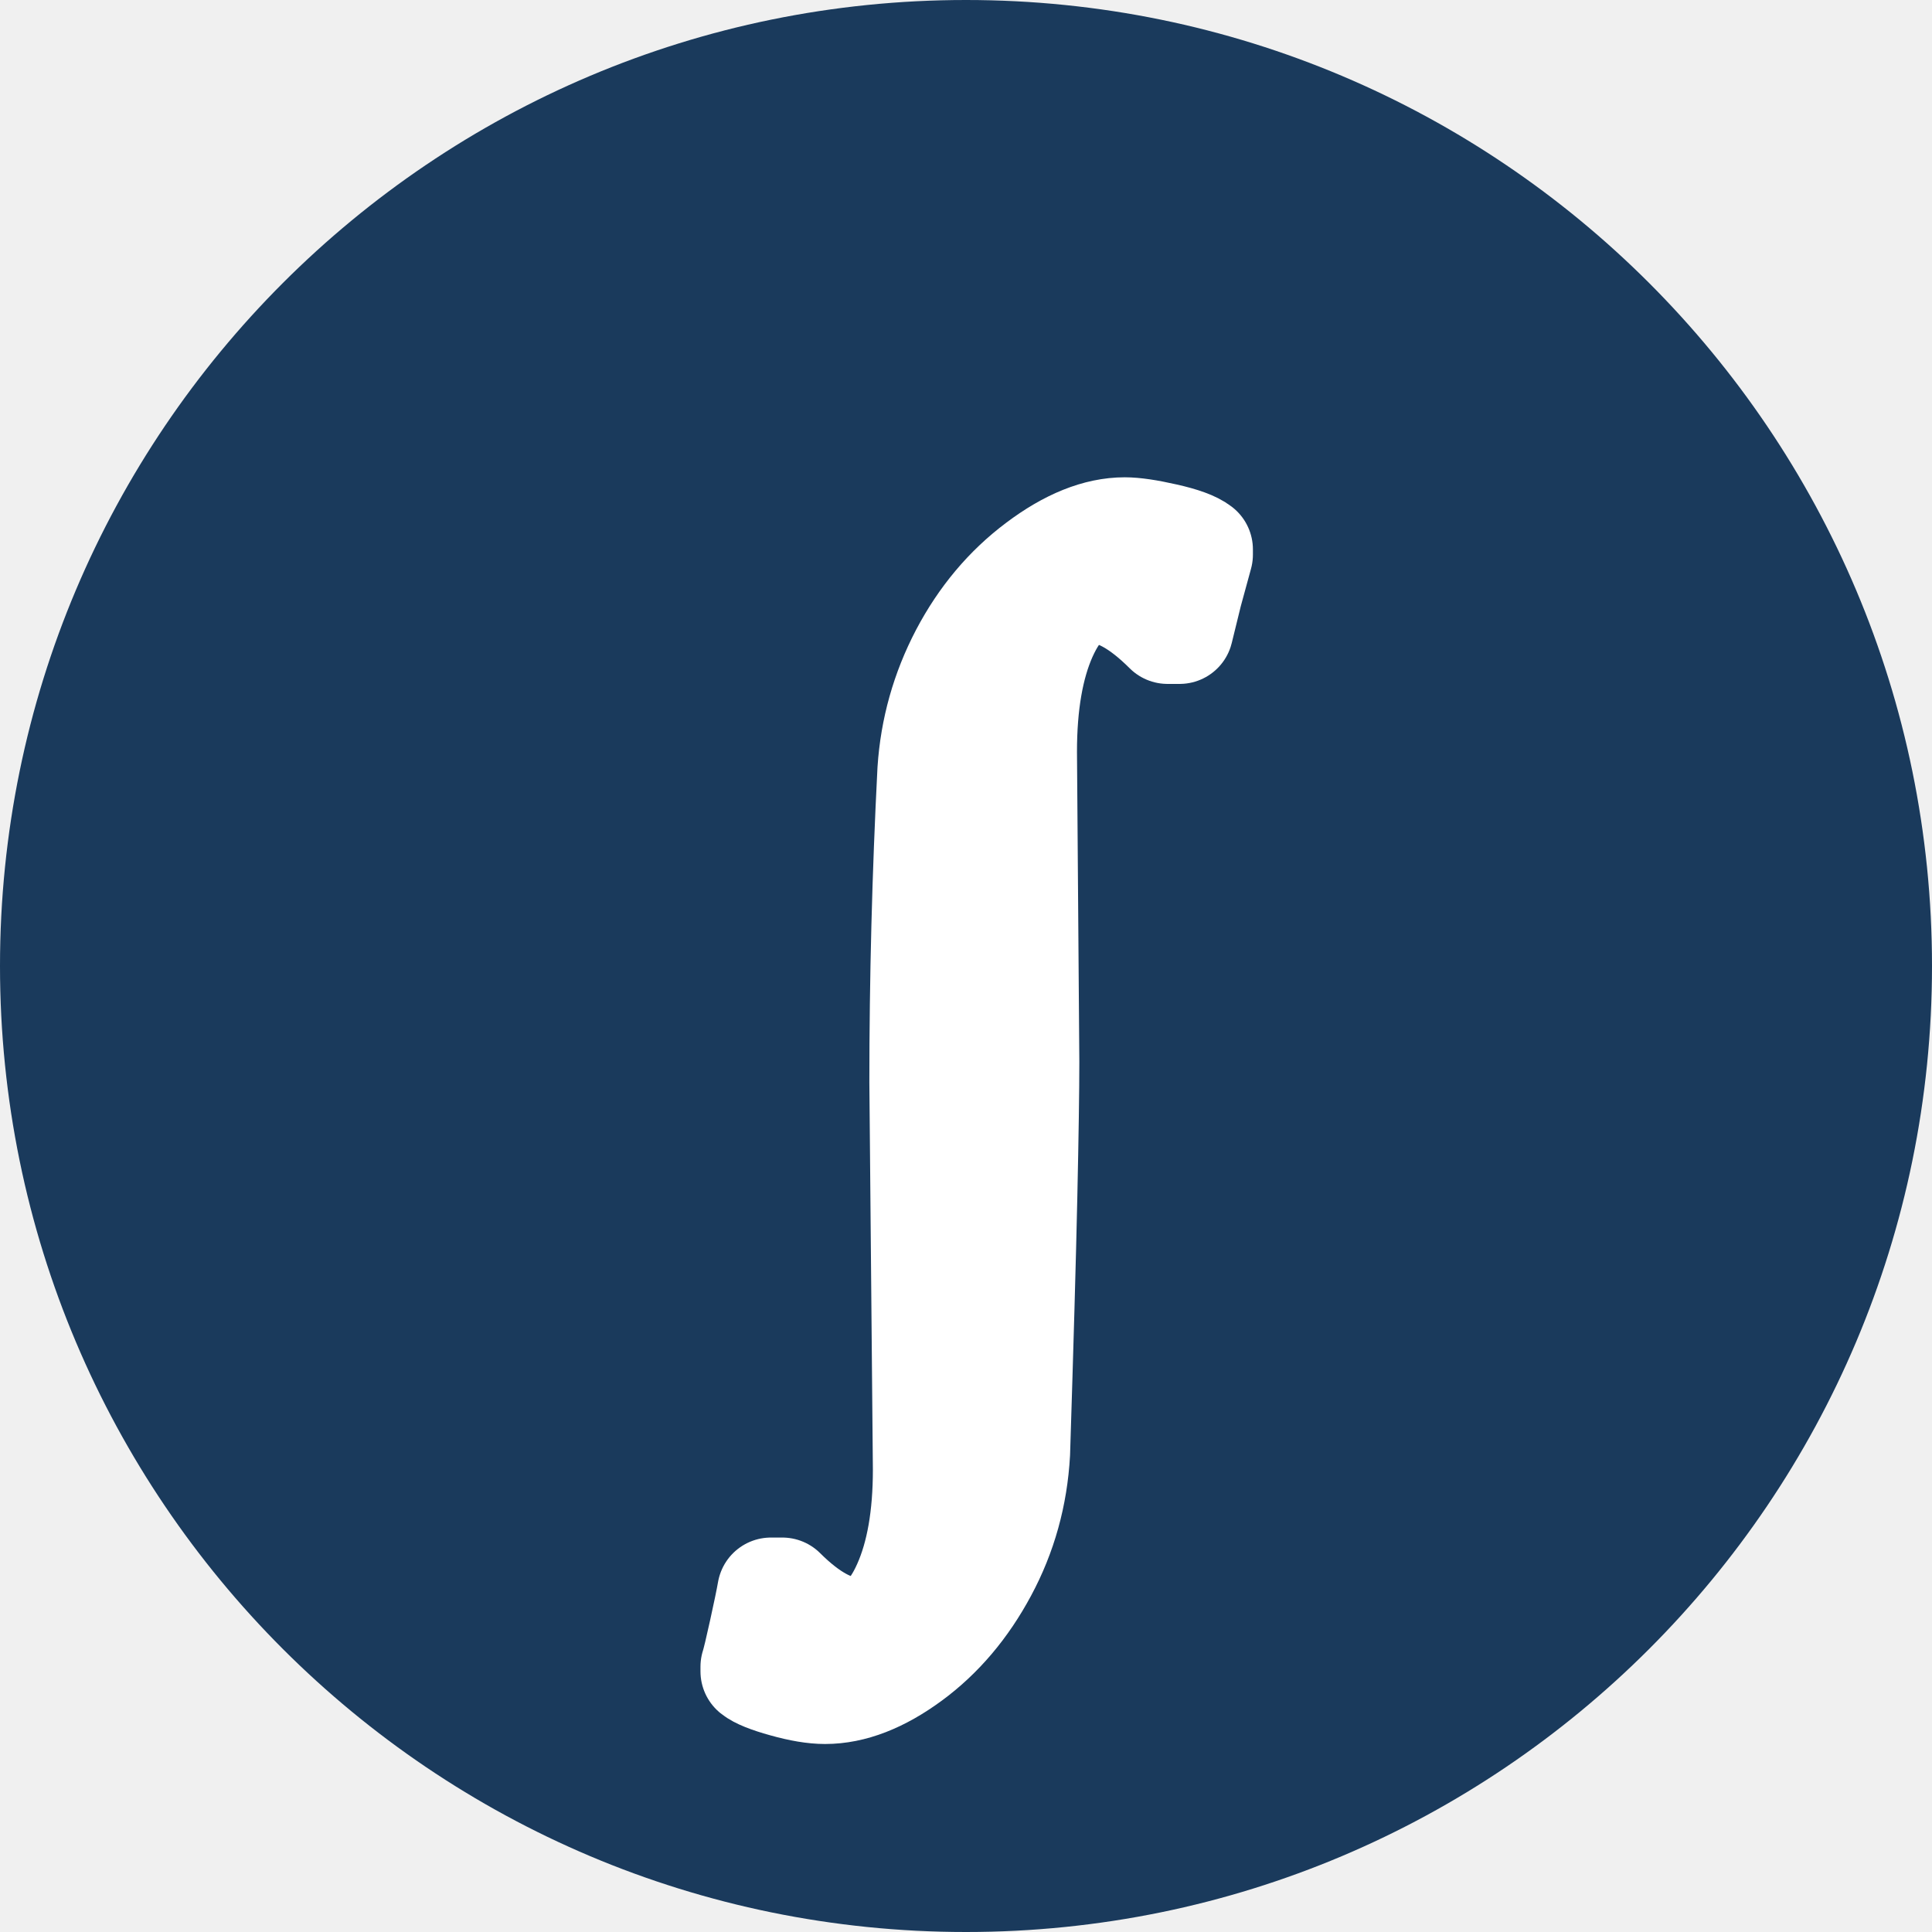
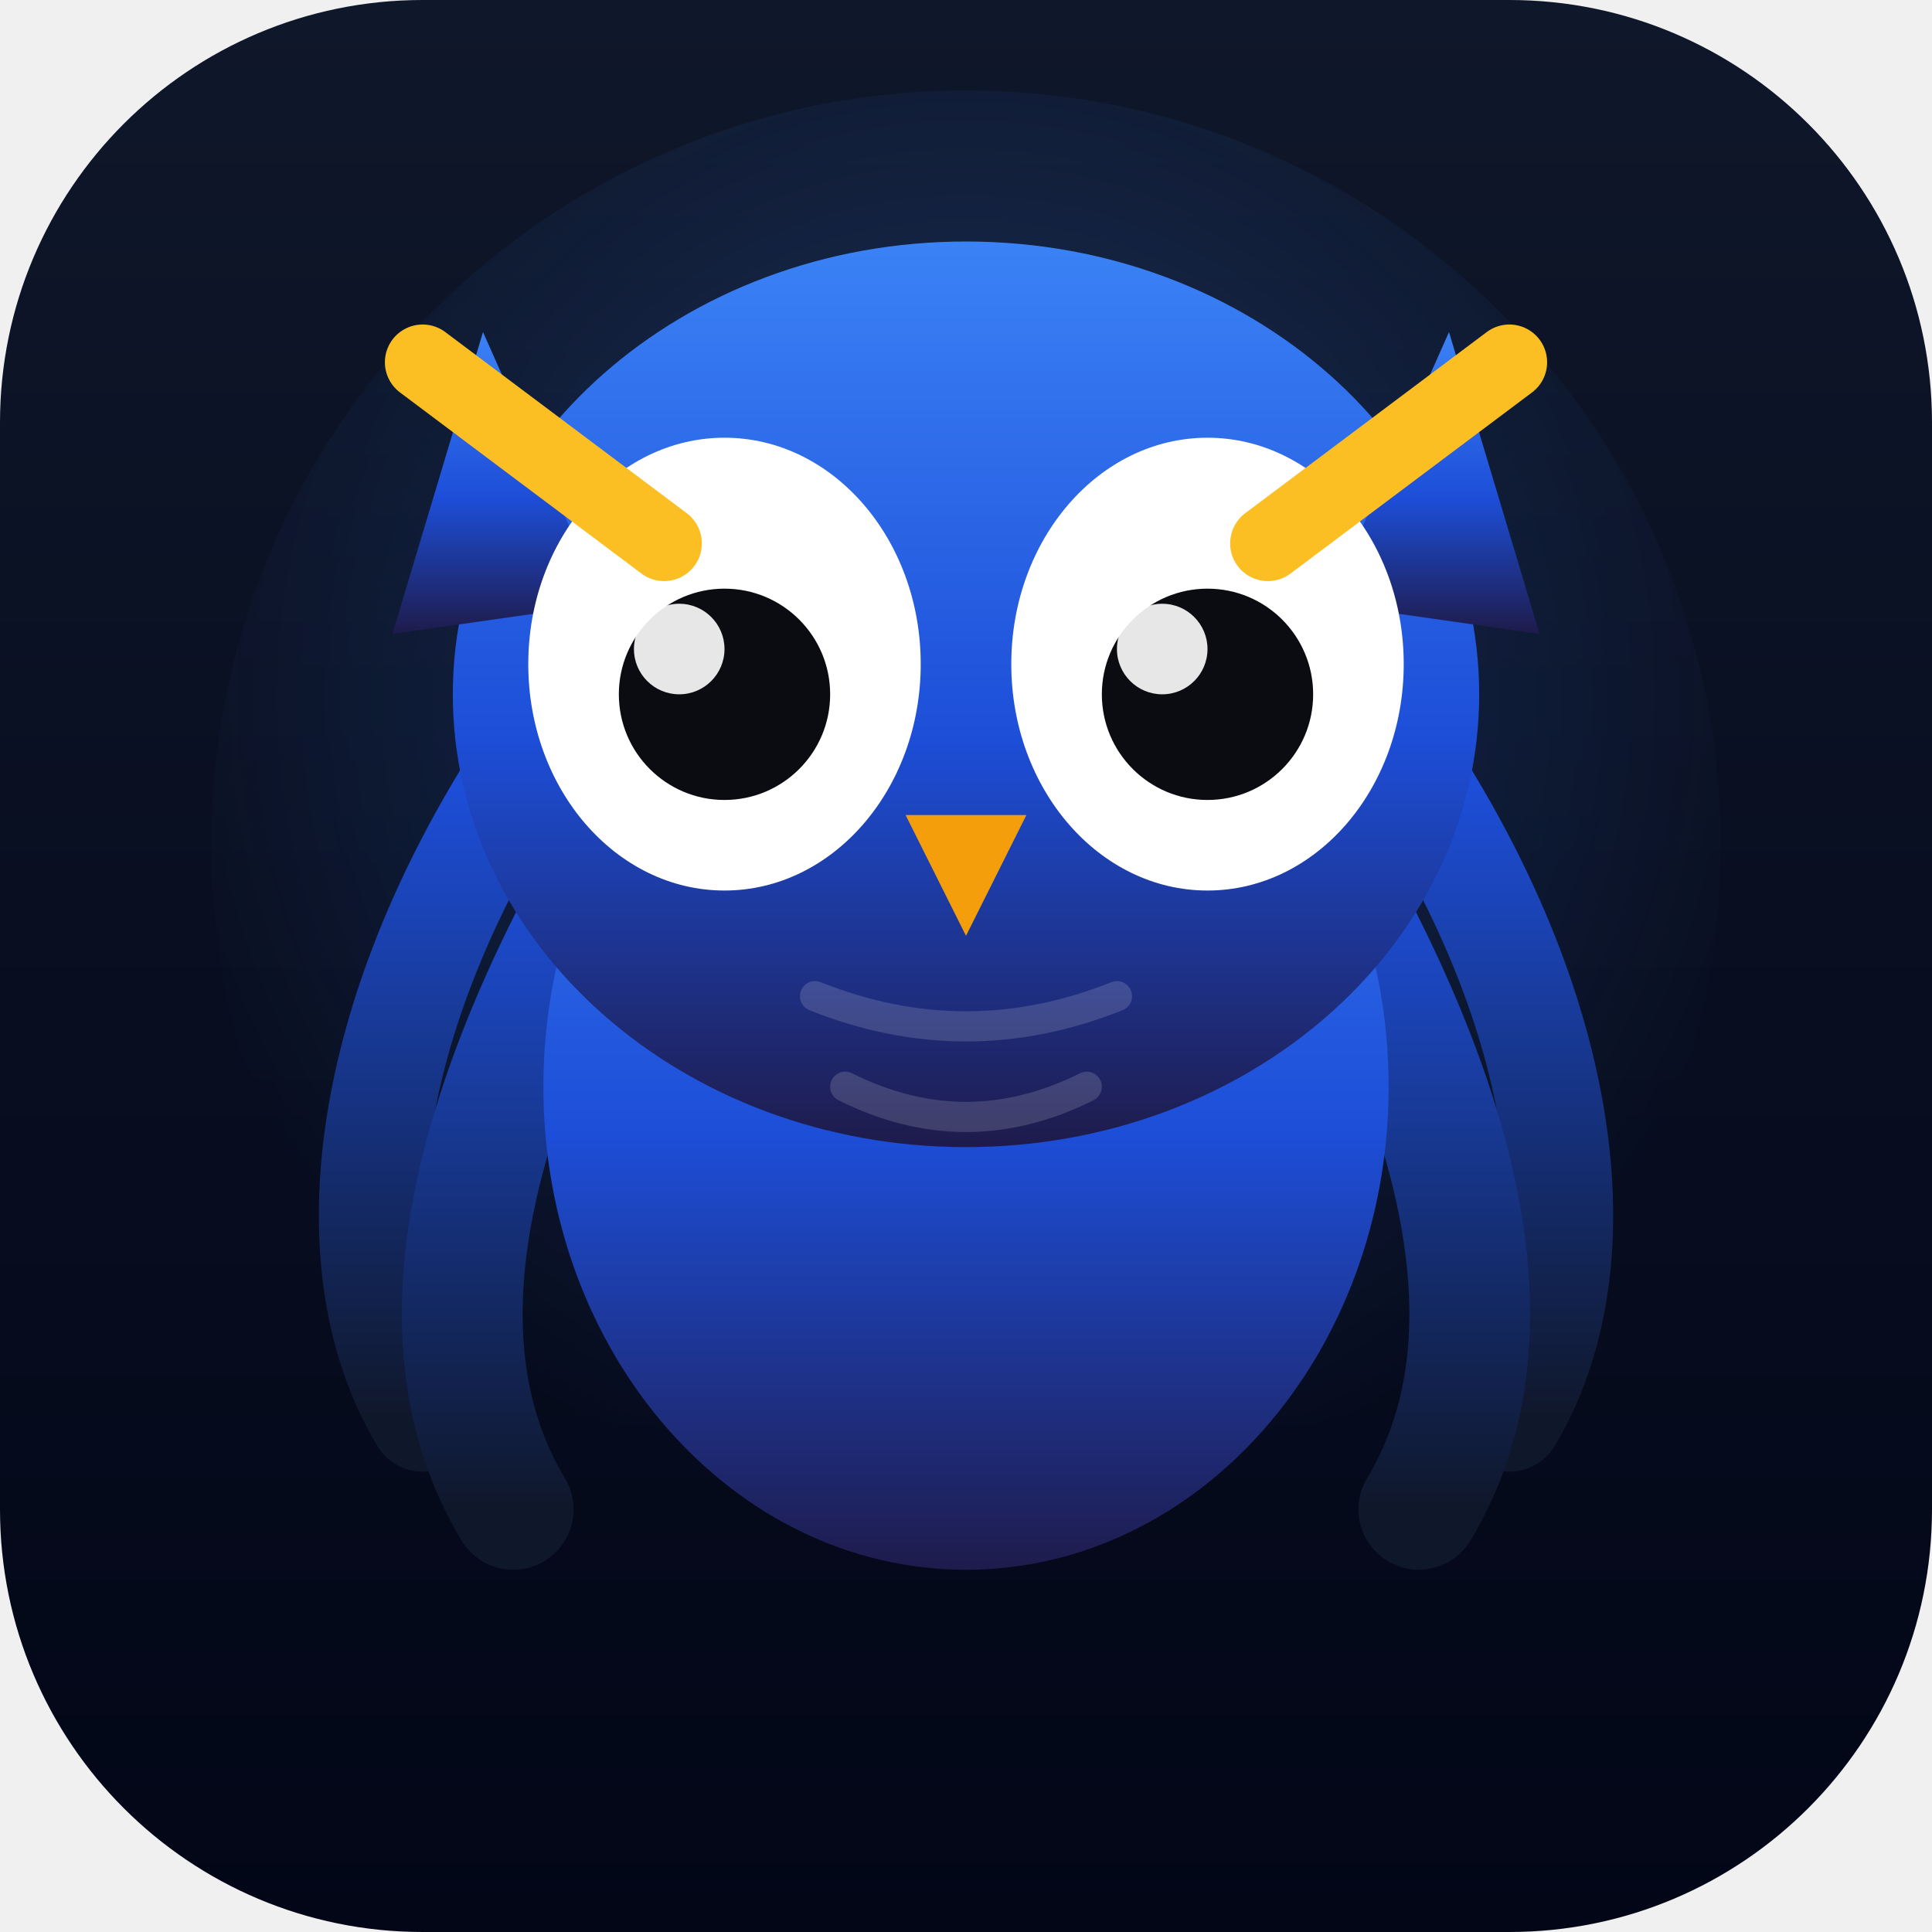
- <svg xmlns="http://www.w3.org/2000/svg" viewBox="0 0 180 180" width="180" height="180">
-   <circle cx="90" cy="90" r="90" fill="#1a3a5c" />
-   <text x="90" y="128" fill="#fff" stroke="#fff" stroke-width="10" stroke-linejoin="round" font-size="110" font-family="Times New Roman, Georgia, serif" font-style="italic" font-weight="bold" text-anchor="middle">∫</text>
+ <svg xmlns="http://www.w3.org/2000/svg" viewBox="0 0 64 64" role="img" aria-label="演算法律服务">
+   <defs>
+     <linearGradient id="bg" x1="0" y1="0" x2="0" y2="1">
+       <stop offset="0" stop-color="#0f172a" />
+       <stop offset="1" stop-color="#020617" />
+     </linearGradient>
+     <linearGradient id="body" x1="0" y1="0" x2="0" y2="1">
+       <stop offset="0" stop-color="#3b82f6" />
+       <stop offset=".55" stop-color="#1d4ed8" />
+       <stop offset="1" stop-color="#1e1b4b" />
+     </linearGradient>
+     <linearGradient id="wing" x1="0" y1="0" x2="0" y2="1">
+       <stop offset="0" stop-color="#1d4ed8" />
+       <stop offset="1" stop-color="#0f172a" />
+     </linearGradient>
+     <radialGradient id="glow" cx="50%" cy="40%" r="55%">
+       <stop offset="0" stop-color="#3b82f6" stop-opacity=".55" />
+       <stop offset="55%" stop-color="#3b82f6" stop-opacity=".12" />
+       <stop offset="100%" stop-color="#3b82f6" stop-opacity="0" />
+     </radialGradient>
+   </defs>
+   <rect width="64" height="64" rx="14" fill="url(#bg)" />
+   <circle cx="32" cy="28" r="25" fill="url(#glow)" />
+   <g fill="none" stroke="url(#wing)" stroke-linecap="round">
+     <path stroke-width="3.5" d="M17,26 C12,34 11,42 14,47" />
+     <path stroke-width="4" d="M20,29 C15,38 14,45 17,50" />
+     <path stroke-width="3.5" d="M47,26 C52,34 53,42 50,47" />
+     <path stroke-width="4" d="M44,29 C49,38 50,45 47,50" />
+   </g>
+   <ellipse cx="32" cy="36" rx="14" ry="16" fill="url(#body)" />
+   <ellipse cx="32" cy="23" rx="17" ry="15" fill="url(#body)" />
+   <path d="M16,11 L20,20 L13,21 Z" fill="url(#body)" />
+   <path d="M48,11 L44,20 L51,21 Z" fill="url(#body)" />
+   <ellipse cx="24" cy="22" rx="6.5" ry="7.5" fill="#fff" />
+   <ellipse cx="40" cy="22" rx="6.5" ry="7.5" fill="#fff" />
+   <circle cx="24" cy="23" r="3.5" fill="#0b0b12" />
+   <circle cx="40" cy="23" r="3.5" fill="#0b0b12" />
+   <circle cx="22.5" cy="21.5" r="1.5" fill="#fff" opacity=".9" />
+   <circle cx="38.5" cy="21.5" r="1.5" fill="#fff" opacity=".9" />
+   <path d="M14,12 L22,18" stroke="#fbbf24" stroke-width="2.5" stroke-linecap="round" />
+   <path d="M50,12 L42,18" stroke="#fbbf24" stroke-width="2.5" stroke-linecap="round" />
+   <path d="M30,27 L32,31 L34,27 Z" fill="#f59e0b" />
+   <g fill="none" stroke="#ffffff" stroke-width="1" stroke-linecap="round" opacity=".15">
+     <path d="M27,33 Q32,35 37,33" />
+     <path d="M28,36 Q32,38 36,36" />
+   </g>
</svg>
